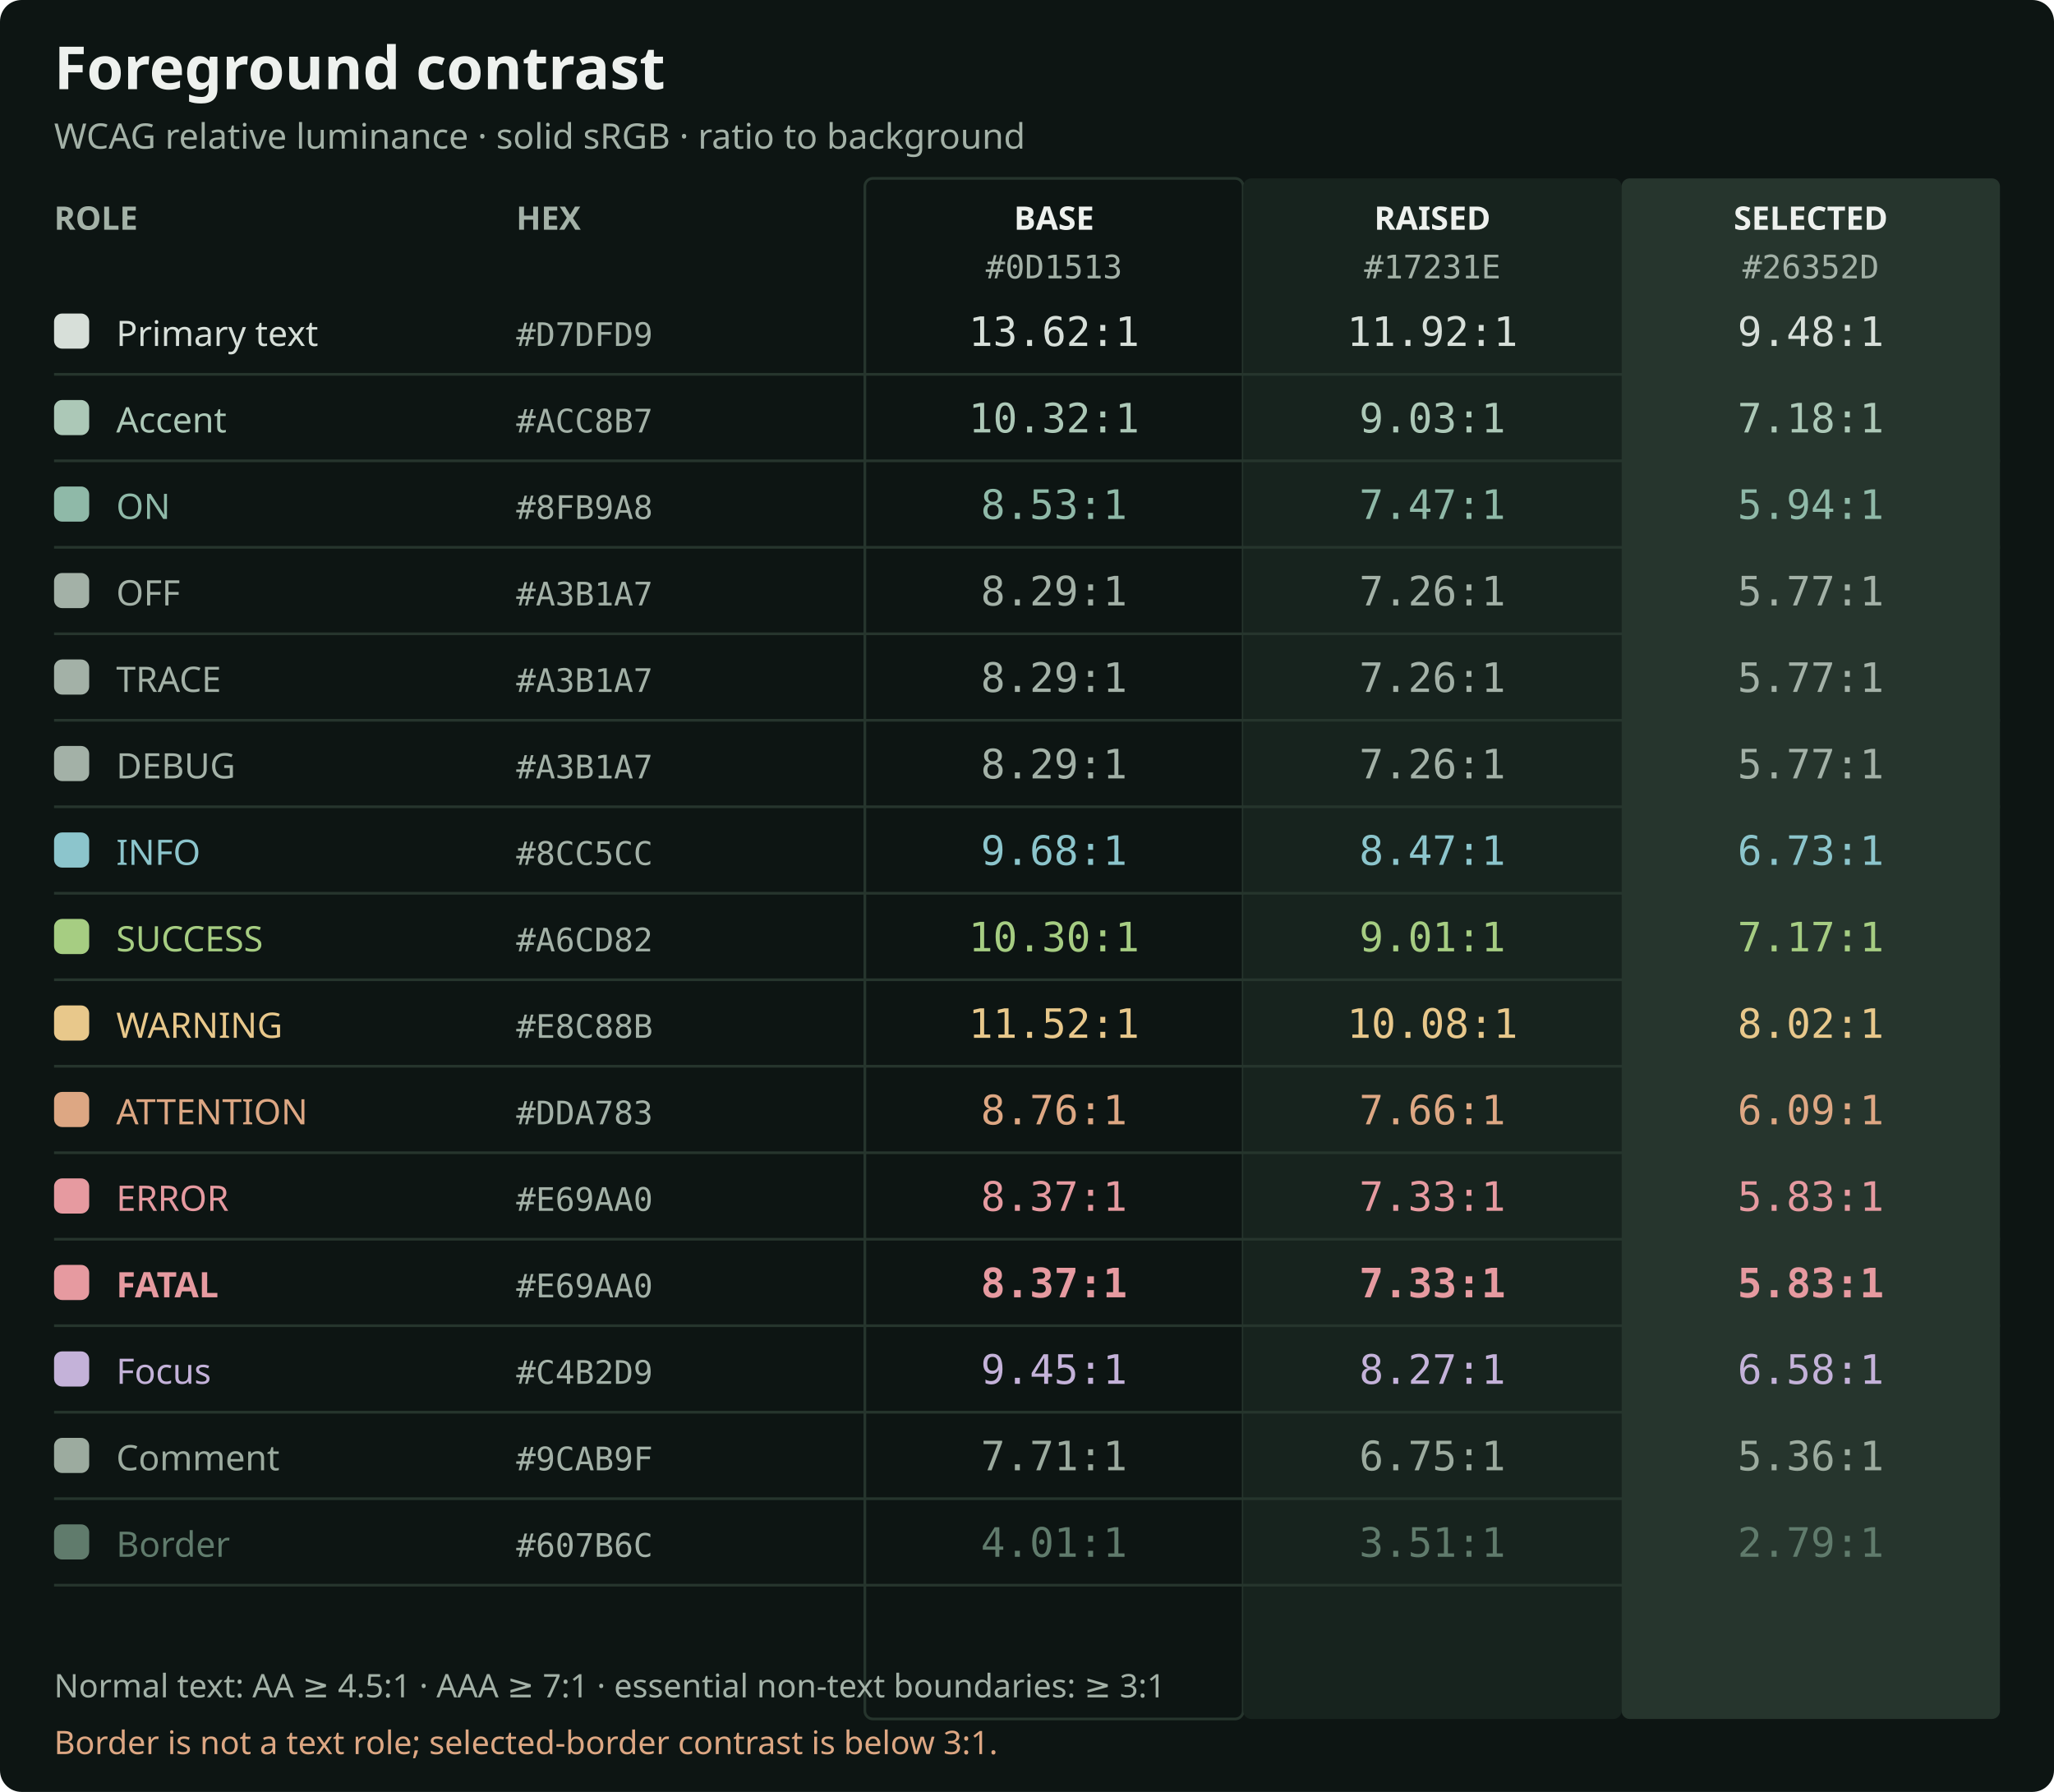
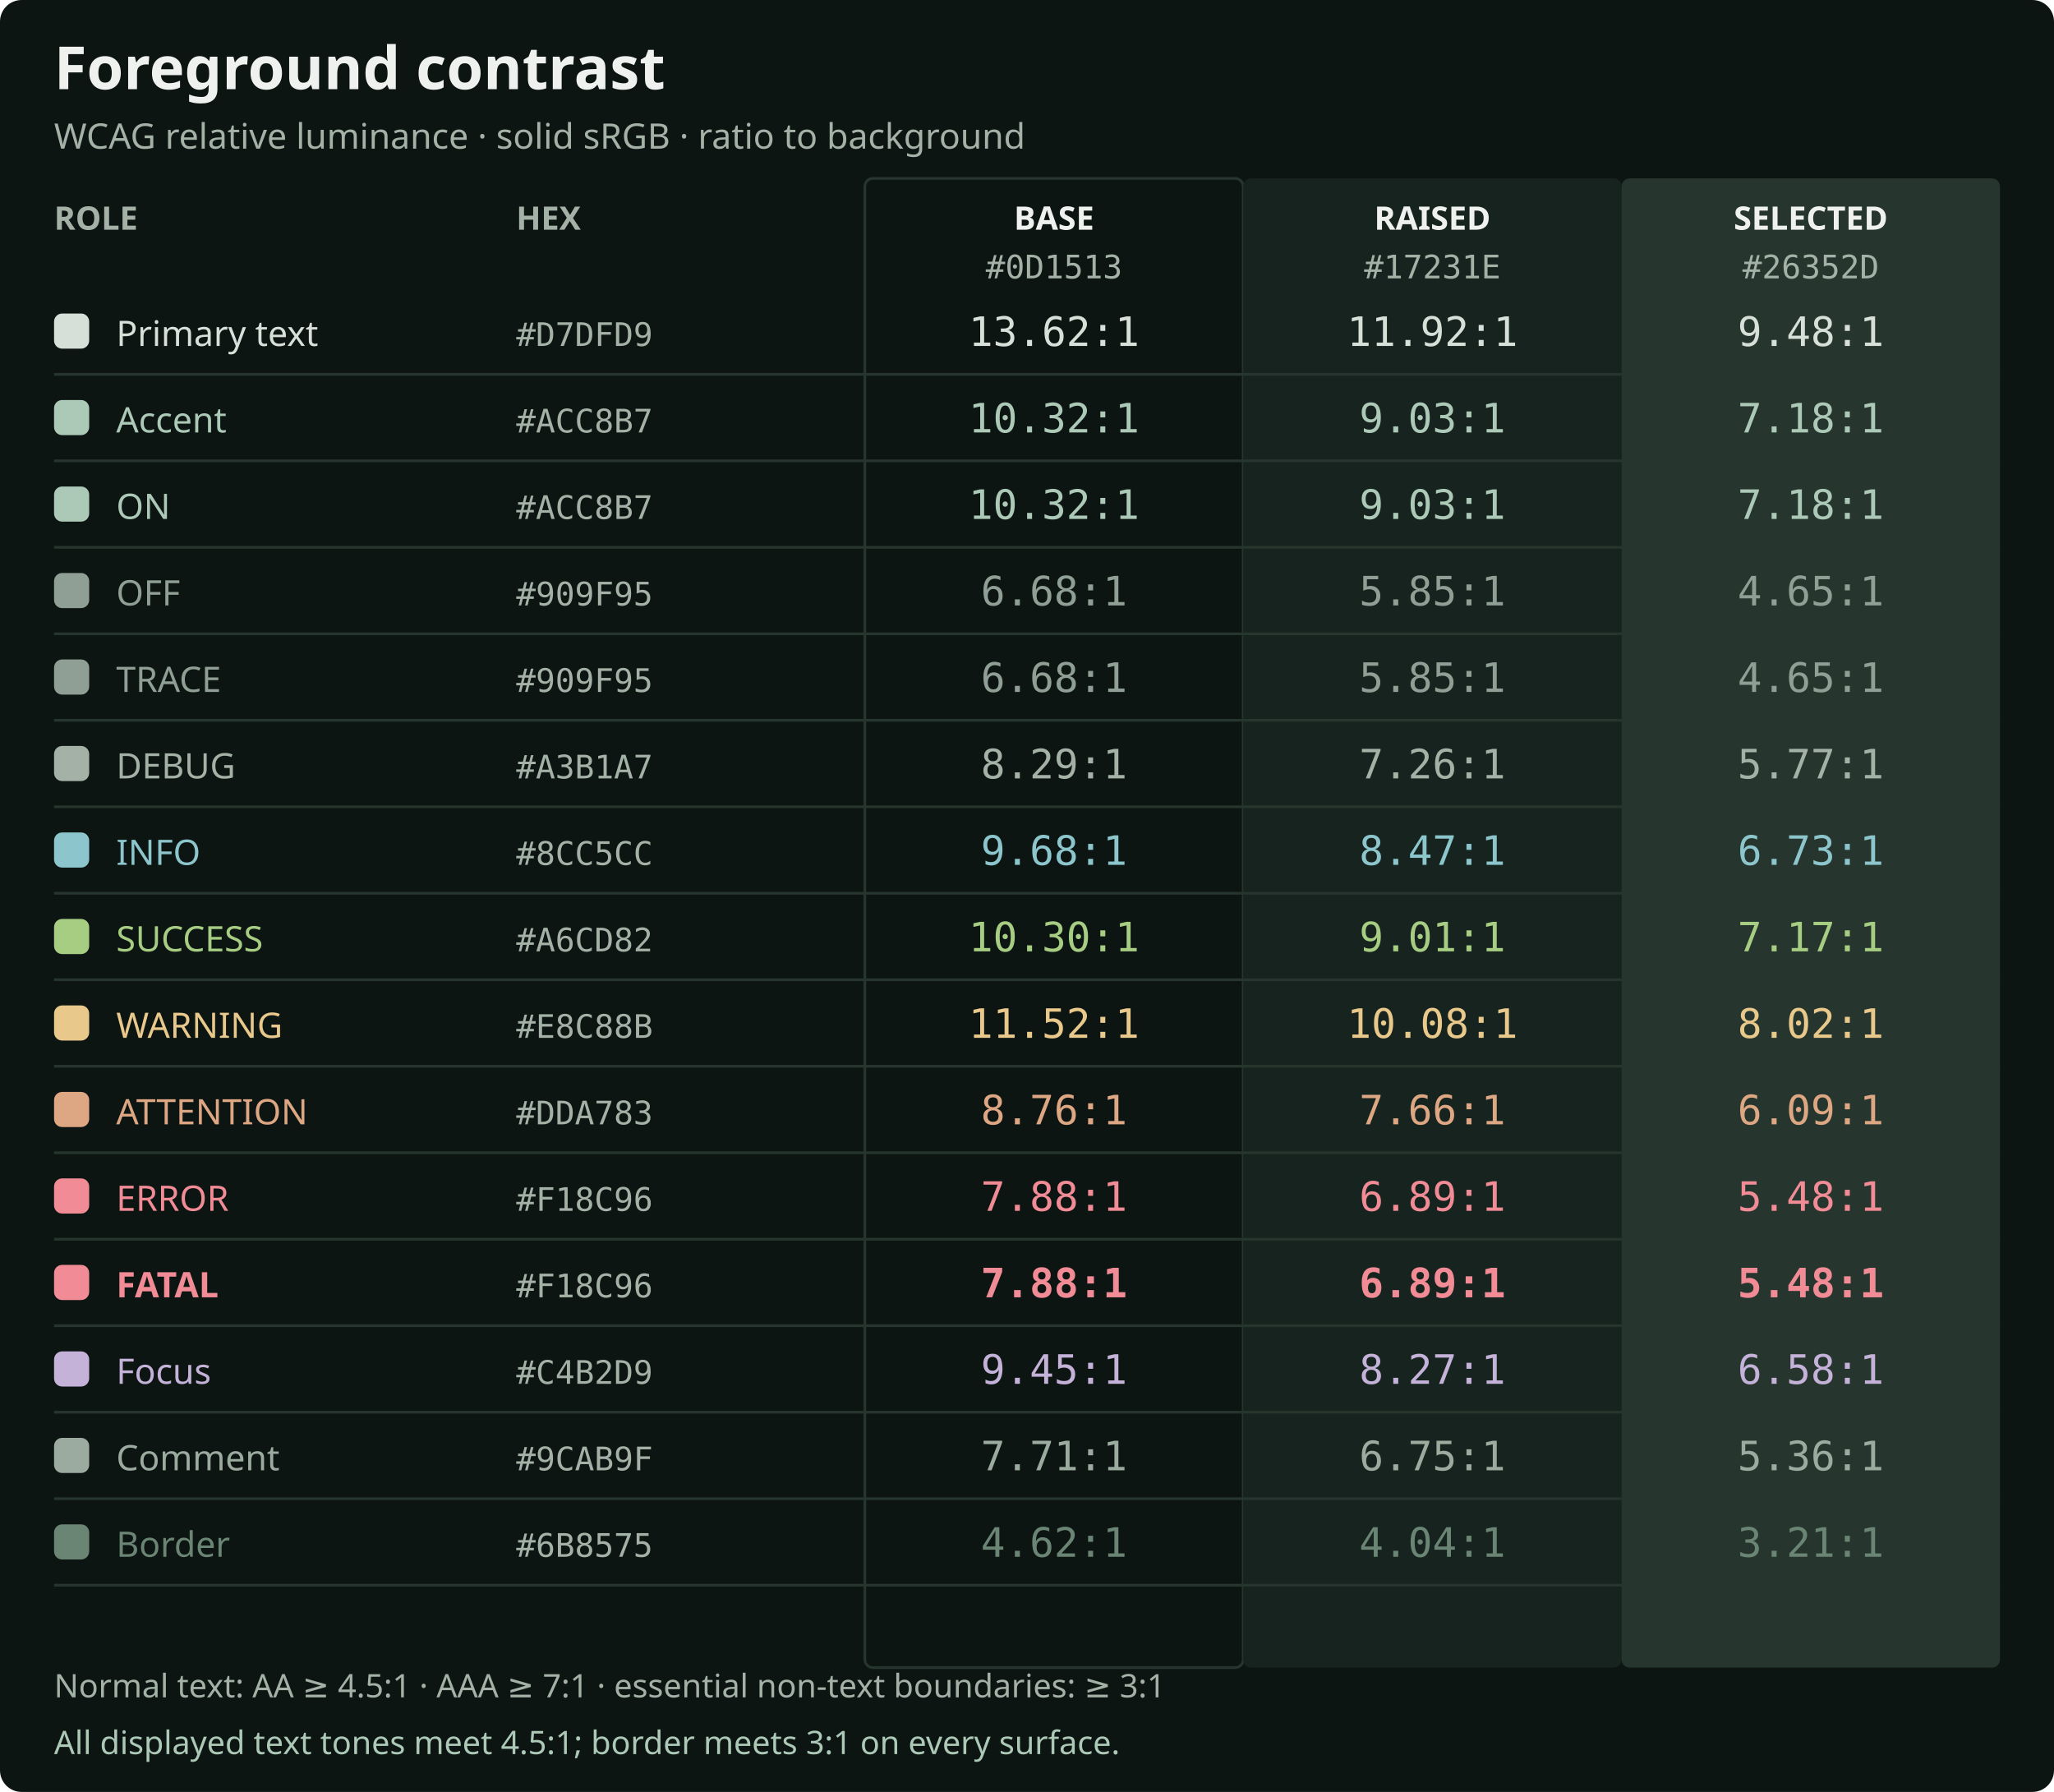
- <svg xmlns="http://www.w3.org/2000/svg" width="760" height="663" viewBox="0 0 760 663" role="img" aria-label="Sage Midnight foreground contrast table on base, raised and selected surfaces">
+ <svg xmlns="http://www.w3.org/2000/svg" width="760" height="663" viewBox="0 0 760 663" role="img" aria-label="Refined Sage Midnight foreground contrast matrix">
  <rect x="0" y="0" width="760" height="663" rx="8" fill="#0D1513" />
  <text x="20" y="33" fill="#EEF1EE" font-family="system-ui,sans-serif" font-size="22" font-weight="600" text-anchor="start">Foreground contrast</text>
  <text x="20" y="55" fill="#A3B1A7" font-family="system-ui,sans-serif" font-size="13" font-weight="400" text-anchor="start">WCAG relative luminance · solid sRGB · ratio to background</text>
  <text x="20" y="85" fill="#A3B1A7" font-family="system-ui,sans-serif" font-size="12" font-weight="600" text-anchor="start">ROLE</text>
  <text x="191" y="85" fill="#A3B1A7" font-family="system-ui,sans-serif" font-size="12" font-weight="600" text-anchor="start">HEX</text>
-   <rect x="320" y="66" width="140" height="570" rx="3" fill="#0D1513" stroke="#26352D" />
+   <rect x="320" y="66" width="140" height="551" rx="3" fill="#0D1513" stroke="#26352D" />
  <text x="390" y="85" fill="#EEF1EE" font-family="system-ui,sans-serif" font-size="12" font-weight="600" text-anchor="middle">BASE</text>
  <text x="390" y="103" fill="#A3B1A7" font-family="ui-monospace,Menlo,monospace" font-size="12" font-weight="400" text-anchor="middle">#0D1513</text>
-   <rect x="460" y="66" width="140" height="570" rx="3" fill="#17231E" />
+   <rect x="460" y="66" width="140" height="551" rx="3" fill="#17231E" />
  <text x="530" y="85" fill="#EEF1EE" font-family="system-ui,sans-serif" font-size="12" font-weight="600" text-anchor="middle">RAISED</text>
  <text x="530" y="103" fill="#A3B1A7" font-family="ui-monospace,Menlo,monospace" font-size="12" font-weight="400" text-anchor="middle">#17231E</text>
-   <rect x="600" y="66" width="140" height="570" rx="3" fill="#26352D" />
+   <rect x="600" y="66" width="140" height="551" rx="3" fill="#26352D" />
  <text x="670" y="85" fill="#EEF1EE" font-family="system-ui,sans-serif" font-size="12" font-weight="600" text-anchor="middle">SELECTED</text>
  <text x="670" y="103" fill="#A3B1A7" font-family="ui-monospace,Menlo,monospace" font-size="12" font-weight="400" text-anchor="middle">#26352D</text>
  <rect x="20" y="116" width="13" height="13" rx="3" fill="#D7DFD9" />
  <text x="43" y="128" fill="#D7DFD9" font-family="system-ui,sans-serif" font-size="13" font-weight="500" text-anchor="start">Primary text</text>
  <text x="191" y="128" fill="#A3B1A7" font-family="ui-monospace,Menlo,monospace" font-size="12" font-weight="400" text-anchor="start">#D7DFD9</text>
  <text x="390" y="128" fill="#D7DFD9" font-family="ui-monospace,Menlo,monospace" font-size="15" font-weight="500" text-anchor="middle">13.62:1</text>
  <text x="530" y="128" fill="#D7DFD9" font-family="ui-monospace,Menlo,monospace" font-size="15" font-weight="500" text-anchor="middle">11.92:1</text>
  <text x="670" y="128" fill="#D7DFD9" font-family="ui-monospace,Menlo,monospace" font-size="15" font-weight="500" text-anchor="middle">9.48:1</text>
  <rect x="20" y="138" width="720" height="1" rx="0" fill="#26352D" />
  <rect x="20" y="148" width="13" height="13" rx="3" fill="#ACC8B7" />
  <text x="43" y="160" fill="#ACC8B7" font-family="system-ui,sans-serif" font-size="13" font-weight="500" text-anchor="start">Accent</text>
  <text x="191" y="160" fill="#A3B1A7" font-family="ui-monospace,Menlo,monospace" font-size="12" font-weight="400" text-anchor="start">#ACC8B7</text>
  <text x="390" y="160" fill="#ACC8B7" font-family="ui-monospace,Menlo,monospace" font-size="15" font-weight="500" text-anchor="middle">10.32:1</text>
  <text x="530" y="160" fill="#ACC8B7" font-family="ui-monospace,Menlo,monospace" font-size="15" font-weight="500" text-anchor="middle">9.03:1</text>
  <text x="670" y="160" fill="#ACC8B7" font-family="ui-monospace,Menlo,monospace" font-size="15" font-weight="500" text-anchor="middle">7.18:1</text>
  <rect x="20" y="170" width="720" height="1" rx="0" fill="#26352D" />
-   <rect x="20" y="180" width="13" height="13" rx="3" fill="#8FB9A8" />
-   <text x="43" y="192" fill="#8FB9A8" font-family="system-ui,sans-serif" font-size="13" font-weight="500" text-anchor="start">ON</text>
-   <text x="191" y="192" fill="#A3B1A7" font-family="ui-monospace,Menlo,monospace" font-size="12" font-weight="400" text-anchor="start">#8FB9A8</text>
-   <text x="390" y="192" fill="#8FB9A8" font-family="ui-monospace,Menlo,monospace" font-size="15" font-weight="500" text-anchor="middle">8.53:1</text>
-   <text x="530" y="192" fill="#8FB9A8" font-family="ui-monospace,Menlo,monospace" font-size="15" font-weight="500" text-anchor="middle">7.47:1</text>
-   <text x="670" y="192" fill="#8FB9A8" font-family="ui-monospace,Menlo,monospace" font-size="15" font-weight="500" text-anchor="middle">5.94:1</text>
+   <rect x="20" y="180" width="13" height="13" rx="3" fill="#ACC8B7" />
+   <text x="43" y="192" fill="#ACC8B7" font-family="system-ui,sans-serif" font-size="13" font-weight="500" text-anchor="start">ON</text>
+   <text x="191" y="192" fill="#A3B1A7" font-family="ui-monospace,Menlo,monospace" font-size="12" font-weight="400" text-anchor="start">#ACC8B7</text>
+   <text x="390" y="192" fill="#ACC8B7" font-family="ui-monospace,Menlo,monospace" font-size="15" font-weight="500" text-anchor="middle">10.32:1</text>
+   <text x="530" y="192" fill="#ACC8B7" font-family="ui-monospace,Menlo,monospace" font-size="15" font-weight="500" text-anchor="middle">9.03:1</text>
+   <text x="670" y="192" fill="#ACC8B7" font-family="ui-monospace,Menlo,monospace" font-size="15" font-weight="500" text-anchor="middle">7.18:1</text>
  <rect x="20" y="202" width="720" height="1" rx="0" fill="#26352D" />
-   <rect x="20" y="212" width="13" height="13" rx="3" fill="#A3B1A7" />
-   <text x="43" y="224" fill="#A3B1A7" font-family="system-ui,sans-serif" font-size="13" font-weight="500" text-anchor="start">OFF</text>
-   <text x="191" y="224" fill="#A3B1A7" font-family="ui-monospace,Menlo,monospace" font-size="12" font-weight="400" text-anchor="start">#A3B1A7</text>
-   <text x="390" y="224" fill="#A3B1A7" font-family="ui-monospace,Menlo,monospace" font-size="15" font-weight="500" text-anchor="middle">8.29:1</text>
-   <text x="530" y="224" fill="#A3B1A7" font-family="ui-monospace,Menlo,monospace" font-size="15" font-weight="500" text-anchor="middle">7.26:1</text>
-   <text x="670" y="224" fill="#A3B1A7" font-family="ui-monospace,Menlo,monospace" font-size="15" font-weight="500" text-anchor="middle">5.77:1</text>
+   <rect x="20" y="212" width="13" height="13" rx="3" fill="#909F95" />
+   <text x="43" y="224" fill="#909F95" font-family="system-ui,sans-serif" font-size="13" font-weight="500" text-anchor="start">OFF</text>
+   <text x="191" y="224" fill="#A3B1A7" font-family="ui-monospace,Menlo,monospace" font-size="12" font-weight="400" text-anchor="start">#909F95</text>
+   <text x="390" y="224" fill="#909F95" font-family="ui-monospace,Menlo,monospace" font-size="15" font-weight="500" text-anchor="middle">6.68:1</text>
+   <text x="530" y="224" fill="#909F95" font-family="ui-monospace,Menlo,monospace" font-size="15" font-weight="500" text-anchor="middle">5.85:1</text>
+   <text x="670" y="224" fill="#909F95" font-family="ui-monospace,Menlo,monospace" font-size="15" font-weight="500" text-anchor="middle">4.65:1</text>
  <rect x="20" y="234" width="720" height="1" rx="0" fill="#26352D" />
-   <rect x="20" y="244" width="13" height="13" rx="3" fill="#A3B1A7" />
-   <text x="43" y="256" fill="#A3B1A7" font-family="system-ui,sans-serif" font-size="13" font-weight="500" text-anchor="start">TRACE</text>
-   <text x="191" y="256" fill="#A3B1A7" font-family="ui-monospace,Menlo,monospace" font-size="12" font-weight="400" text-anchor="start">#A3B1A7</text>
-   <text x="390" y="256" fill="#A3B1A7" font-family="ui-monospace,Menlo,monospace" font-size="15" font-weight="500" text-anchor="middle">8.29:1</text>
-   <text x="530" y="256" fill="#A3B1A7" font-family="ui-monospace,Menlo,monospace" font-size="15" font-weight="500" text-anchor="middle">7.26:1</text>
-   <text x="670" y="256" fill="#A3B1A7" font-family="ui-monospace,Menlo,monospace" font-size="15" font-weight="500" text-anchor="middle">5.77:1</text>
+   <rect x="20" y="244" width="13" height="13" rx="3" fill="#909F95" />
+   <text x="43" y="256" fill="#909F95" font-family="system-ui,sans-serif" font-size="13" font-weight="500" text-anchor="start">TRACE</text>
+   <text x="191" y="256" fill="#A3B1A7" font-family="ui-monospace,Menlo,monospace" font-size="12" font-weight="400" text-anchor="start">#909F95</text>
+   <text x="390" y="256" fill="#909F95" font-family="ui-monospace,Menlo,monospace" font-size="15" font-weight="500" text-anchor="middle">6.68:1</text>
+   <text x="530" y="256" fill="#909F95" font-family="ui-monospace,Menlo,monospace" font-size="15" font-weight="500" text-anchor="middle">5.85:1</text>
+   <text x="670" y="256" fill="#909F95" font-family="ui-monospace,Menlo,monospace" font-size="15" font-weight="500" text-anchor="middle">4.65:1</text>
  <rect x="20" y="266" width="720" height="1" rx="0" fill="#26352D" />
  <rect x="20" y="276" width="13" height="13" rx="3" fill="#A3B1A7" />
  <text x="43" y="288" fill="#A3B1A7" font-family="system-ui,sans-serif" font-size="13" font-weight="500" text-anchor="start">DEBUG</text>
  <text x="191" y="288" fill="#A3B1A7" font-family="ui-monospace,Menlo,monospace" font-size="12" font-weight="400" text-anchor="start">#A3B1A7</text>
  <text x="390" y="288" fill="#A3B1A7" font-family="ui-monospace,Menlo,monospace" font-size="15" font-weight="500" text-anchor="middle">8.29:1</text>
  <text x="530" y="288" fill="#A3B1A7" font-family="ui-monospace,Menlo,monospace" font-size="15" font-weight="500" text-anchor="middle">7.26:1</text>
  <text x="670" y="288" fill="#A3B1A7" font-family="ui-monospace,Menlo,monospace" font-size="15" font-weight="500" text-anchor="middle">5.77:1</text>
  <rect x="20" y="298" width="720" height="1" rx="0" fill="#26352D" />
  <rect x="20" y="308" width="13" height="13" rx="3" fill="#8CC5CC" />
  <text x="43" y="320" fill="#8CC5CC" font-family="system-ui,sans-serif" font-size="13" font-weight="500" text-anchor="start">INFO</text>
  <text x="191" y="320" fill="#A3B1A7" font-family="ui-monospace,Menlo,monospace" font-size="12" font-weight="400" text-anchor="start">#8CC5CC</text>
  <text x="390" y="320" fill="#8CC5CC" font-family="ui-monospace,Menlo,monospace" font-size="15" font-weight="500" text-anchor="middle">9.68:1</text>
  <text x="530" y="320" fill="#8CC5CC" font-family="ui-monospace,Menlo,monospace" font-size="15" font-weight="500" text-anchor="middle">8.47:1</text>
  <text x="670" y="320" fill="#8CC5CC" font-family="ui-monospace,Menlo,monospace" font-size="15" font-weight="500" text-anchor="middle">6.73:1</text>
  <rect x="20" y="330" width="720" height="1" rx="0" fill="#26352D" />
  <rect x="20" y="340" width="13" height="13" rx="3" fill="#A6CD82" />
  <text x="43" y="352" fill="#A6CD82" font-family="system-ui,sans-serif" font-size="13" font-weight="500" text-anchor="start">SUCCESS</text>
  <text x="191" y="352" fill="#A3B1A7" font-family="ui-monospace,Menlo,monospace" font-size="12" font-weight="400" text-anchor="start">#A6CD82</text>
  <text x="390" y="352" fill="#A6CD82" font-family="ui-monospace,Menlo,monospace" font-size="15" font-weight="500" text-anchor="middle">10.30:1</text>
  <text x="530" y="352" fill="#A6CD82" font-family="ui-monospace,Menlo,monospace" font-size="15" font-weight="500" text-anchor="middle">9.01:1</text>
  <text x="670" y="352" fill="#A6CD82" font-family="ui-monospace,Menlo,monospace" font-size="15" font-weight="500" text-anchor="middle">7.17:1</text>
  <rect x="20" y="362" width="720" height="1" rx="0" fill="#26352D" />
  <rect x="20" y="372" width="13" height="13" rx="3" fill="#E8C88B" />
  <text x="43" y="384" fill="#E8C88B" font-family="system-ui,sans-serif" font-size="13" font-weight="500" text-anchor="start">WARNING</text>
  <text x="191" y="384" fill="#A3B1A7" font-family="ui-monospace,Menlo,monospace" font-size="12" font-weight="400" text-anchor="start">#E8C88B</text>
  <text x="390" y="384" fill="#E8C88B" font-family="ui-monospace,Menlo,monospace" font-size="15" font-weight="500" text-anchor="middle">11.52:1</text>
  <text x="530" y="384" fill="#E8C88B" font-family="ui-monospace,Menlo,monospace" font-size="15" font-weight="500" text-anchor="middle">10.08:1</text>
  <text x="670" y="384" fill="#E8C88B" font-family="ui-monospace,Menlo,monospace" font-size="15" font-weight="500" text-anchor="middle">8.02:1</text>
  <rect x="20" y="394" width="720" height="1" rx="0" fill="#26352D" />
  <rect x="20" y="404" width="13" height="13" rx="3" fill="#DDA783" />
  <text x="43" y="416" fill="#DDA783" font-family="system-ui,sans-serif" font-size="13" font-weight="500" text-anchor="start">ATTENTION</text>
  <text x="191" y="416" fill="#A3B1A7" font-family="ui-monospace,Menlo,monospace" font-size="12" font-weight="400" text-anchor="start">#DDA783</text>
  <text x="390" y="416" fill="#DDA783" font-family="ui-monospace,Menlo,monospace" font-size="15" font-weight="500" text-anchor="middle">8.76:1</text>
  <text x="530" y="416" fill="#DDA783" font-family="ui-monospace,Menlo,monospace" font-size="15" font-weight="500" text-anchor="middle">7.66:1</text>
  <text x="670" y="416" fill="#DDA783" font-family="ui-monospace,Menlo,monospace" font-size="15" font-weight="500" text-anchor="middle">6.09:1</text>
  <rect x="20" y="426" width="720" height="1" rx="0" fill="#26352D" />
-   <rect x="20" y="436" width="13" height="13" rx="3" fill="#E69AA0" />
-   <text x="43" y="448" fill="#E69AA0" font-family="system-ui,sans-serif" font-size="13" font-weight="500" text-anchor="start">ERROR</text>
-   <text x="191" y="448" fill="#A3B1A7" font-family="ui-monospace,Menlo,monospace" font-size="12" font-weight="400" text-anchor="start">#E69AA0</text>
-   <text x="390" y="448" fill="#E69AA0" font-family="ui-monospace,Menlo,monospace" font-size="15" font-weight="500" text-anchor="middle">8.37:1</text>
-   <text x="530" y="448" fill="#E69AA0" font-family="ui-monospace,Menlo,monospace" font-size="15" font-weight="500" text-anchor="middle">7.33:1</text>
-   <text x="670" y="448" fill="#E69AA0" font-family="ui-monospace,Menlo,monospace" font-size="15" font-weight="500" text-anchor="middle">5.83:1</text>
+   <rect x="20" y="436" width="13" height="13" rx="3" fill="#F18C96" />
+   <text x="43" y="448" fill="#F18C96" font-family="system-ui,sans-serif" font-size="13" font-weight="500" text-anchor="start">ERROR</text>
+   <text x="191" y="448" fill="#A3B1A7" font-family="ui-monospace,Menlo,monospace" font-size="12" font-weight="400" text-anchor="start">#F18C96</text>
+   <text x="390" y="448" fill="#F18C96" font-family="ui-monospace,Menlo,monospace" font-size="15" font-weight="500" text-anchor="middle">7.88:1</text>
+   <text x="530" y="448" fill="#F18C96" font-family="ui-monospace,Menlo,monospace" font-size="15" font-weight="500" text-anchor="middle">6.89:1</text>
+   <text x="670" y="448" fill="#F18C96" font-family="ui-monospace,Menlo,monospace" font-size="15" font-weight="500" text-anchor="middle">5.48:1</text>
  <rect x="20" y="458" width="720" height="1" rx="0" fill="#26352D" />
-   <rect x="20" y="468" width="13" height="13" rx="3" fill="#E69AA0" />
-   <text x="43" y="480" fill="#E69AA0" font-family="system-ui,sans-serif" font-size="13" font-weight="700" text-anchor="start">FATAL</text>
-   <text x="191" y="480" fill="#A3B1A7" font-family="ui-monospace,Menlo,monospace" font-size="12" font-weight="400" text-anchor="start">#E69AA0</text>
-   <text x="390" y="480" fill="#E69AA0" font-family="ui-monospace,Menlo,monospace" font-size="15" font-weight="700" text-anchor="middle">8.37:1</text>
-   <text x="530" y="480" fill="#E69AA0" font-family="ui-monospace,Menlo,monospace" font-size="15" font-weight="700" text-anchor="middle">7.33:1</text>
-   <text x="670" y="480" fill="#E69AA0" font-family="ui-monospace,Menlo,monospace" font-size="15" font-weight="700" text-anchor="middle">5.83:1</text>
+   <rect x="20" y="468" width="13" height="13" rx="3" fill="#F18C96" />
+   <text x="43" y="480" fill="#F18C96" font-family="system-ui,sans-serif" font-size="13" font-weight="700" text-anchor="start">FATAL</text>
+   <text x="191" y="480" fill="#A3B1A7" font-family="ui-monospace,Menlo,monospace" font-size="12" font-weight="400" text-anchor="start">#F18C96</text>
+   <text x="390" y="480" fill="#F18C96" font-family="ui-monospace,Menlo,monospace" font-size="15" font-weight="700" text-anchor="middle">7.88:1</text>
+   <text x="530" y="480" fill="#F18C96" font-family="ui-monospace,Menlo,monospace" font-size="15" font-weight="700" text-anchor="middle">6.89:1</text>
+   <text x="670" y="480" fill="#F18C96" font-family="ui-monospace,Menlo,monospace" font-size="15" font-weight="700" text-anchor="middle">5.48:1</text>
  <rect x="20" y="490" width="720" height="1" rx="0" fill="#26352D" />
  <rect x="20" y="500" width="13" height="13" rx="3" fill="#C4B2D9" />
  <text x="43" y="512" fill="#C4B2D9" font-family="system-ui,sans-serif" font-size="13" font-weight="500" text-anchor="start">Focus</text>
  <text x="191" y="512" fill="#A3B1A7" font-family="ui-monospace,Menlo,monospace" font-size="12" font-weight="400" text-anchor="start">#C4B2D9</text>
  <text x="390" y="512" fill="#C4B2D9" font-family="ui-monospace,Menlo,monospace" font-size="15" font-weight="500" text-anchor="middle">9.45:1</text>
  <text x="530" y="512" fill="#C4B2D9" font-family="ui-monospace,Menlo,monospace" font-size="15" font-weight="500" text-anchor="middle">8.27:1</text>
  <text x="670" y="512" fill="#C4B2D9" font-family="ui-monospace,Menlo,monospace" font-size="15" font-weight="500" text-anchor="middle">6.58:1</text>
  <rect x="20" y="522" width="720" height="1" rx="0" fill="#26352D" />
  <rect x="20" y="532" width="13" height="13" rx="3" fill="#9CAB9F" />
  <text x="43" y="544" fill="#9CAB9F" font-family="system-ui,sans-serif" font-size="13" font-weight="500" text-anchor="start">Comment</text>
  <text x="191" y="544" fill="#A3B1A7" font-family="ui-monospace,Menlo,monospace" font-size="12" font-weight="400" text-anchor="start">#9CAB9F</text>
  <text x="390" y="544" fill="#9CAB9F" font-family="ui-monospace,Menlo,monospace" font-size="15" font-weight="500" text-anchor="middle">7.71:1</text>
  <text x="530" y="544" fill="#9CAB9F" font-family="ui-monospace,Menlo,monospace" font-size="15" font-weight="500" text-anchor="middle">6.75:1</text>
  <text x="670" y="544" fill="#9CAB9F" font-family="ui-monospace,Menlo,monospace" font-size="15" font-weight="500" text-anchor="middle">5.36:1</text>
  <rect x="20" y="554" width="720" height="1" rx="0" fill="#26352D" />
-   <rect x="20" y="564" width="13" height="13" rx="3" fill="#607B6C" />
-   <text x="43" y="576" fill="#607B6C" font-family="system-ui,sans-serif" font-size="13" font-weight="500" text-anchor="start">Border</text>
-   <text x="191" y="576" fill="#A3B1A7" font-family="ui-monospace,Menlo,monospace" font-size="12" font-weight="400" text-anchor="start">#607B6C</text>
-   <text x="390" y="576" fill="#607B6C" font-family="ui-monospace,Menlo,monospace" font-size="15" font-weight="500" text-anchor="middle">4.01:1</text>
-   <text x="530" y="576" fill="#607B6C" font-family="ui-monospace,Menlo,monospace" font-size="15" font-weight="500" text-anchor="middle">3.51:1</text>
-   <text x="670" y="576" fill="#607B6C" font-family="ui-monospace,Menlo,monospace" font-size="15" font-weight="500" text-anchor="middle">2.79:1</text>
+   <rect x="20" y="564" width="13" height="13" rx="3" fill="#6B8575" />
+   <text x="43" y="576" fill="#6B8575" font-family="system-ui,sans-serif" font-size="13" font-weight="500" text-anchor="start">Border</text>
+   <text x="191" y="576" fill="#A3B1A7" font-family="ui-monospace,Menlo,monospace" font-size="12" font-weight="400" text-anchor="start">#6B8575</text>
+   <text x="390" y="576" fill="#6B8575" font-family="ui-monospace,Menlo,monospace" font-size="15" font-weight="500" text-anchor="middle">4.62:1</text>
+   <text x="530" y="576" fill="#6B8575" font-family="ui-monospace,Menlo,monospace" font-size="15" font-weight="500" text-anchor="middle">4.04:1</text>
+   <text x="670" y="576" fill="#6B8575" font-family="ui-monospace,Menlo,monospace" font-size="15" font-weight="500" text-anchor="middle">3.21:1</text>
  <rect x="20" y="586" width="720" height="1" rx="0" fill="#26352D" />
  <text x="20" y="628" fill="#A3B1A7" font-family="system-ui,sans-serif" font-size="12" font-weight="400" text-anchor="start">Normal text: AA ≥ 4.5:1 · AAA ≥ 7:1 · essential non-text boundaries: ≥ 3:1</text>
-   <text x="20" y="649" fill="#DDA783" font-family="system-ui,sans-serif" font-size="12" font-weight="400" text-anchor="start">Border is not a text role; selected-border contrast is below 3:1.</text>
+   <text x="20" y="649" fill="#ACC8B7" font-family="system-ui,sans-serif" font-size="12" font-weight="400" text-anchor="start">All displayed text tones meet 4.5:1; border meets 3:1 on every surface.</text>
</svg>
